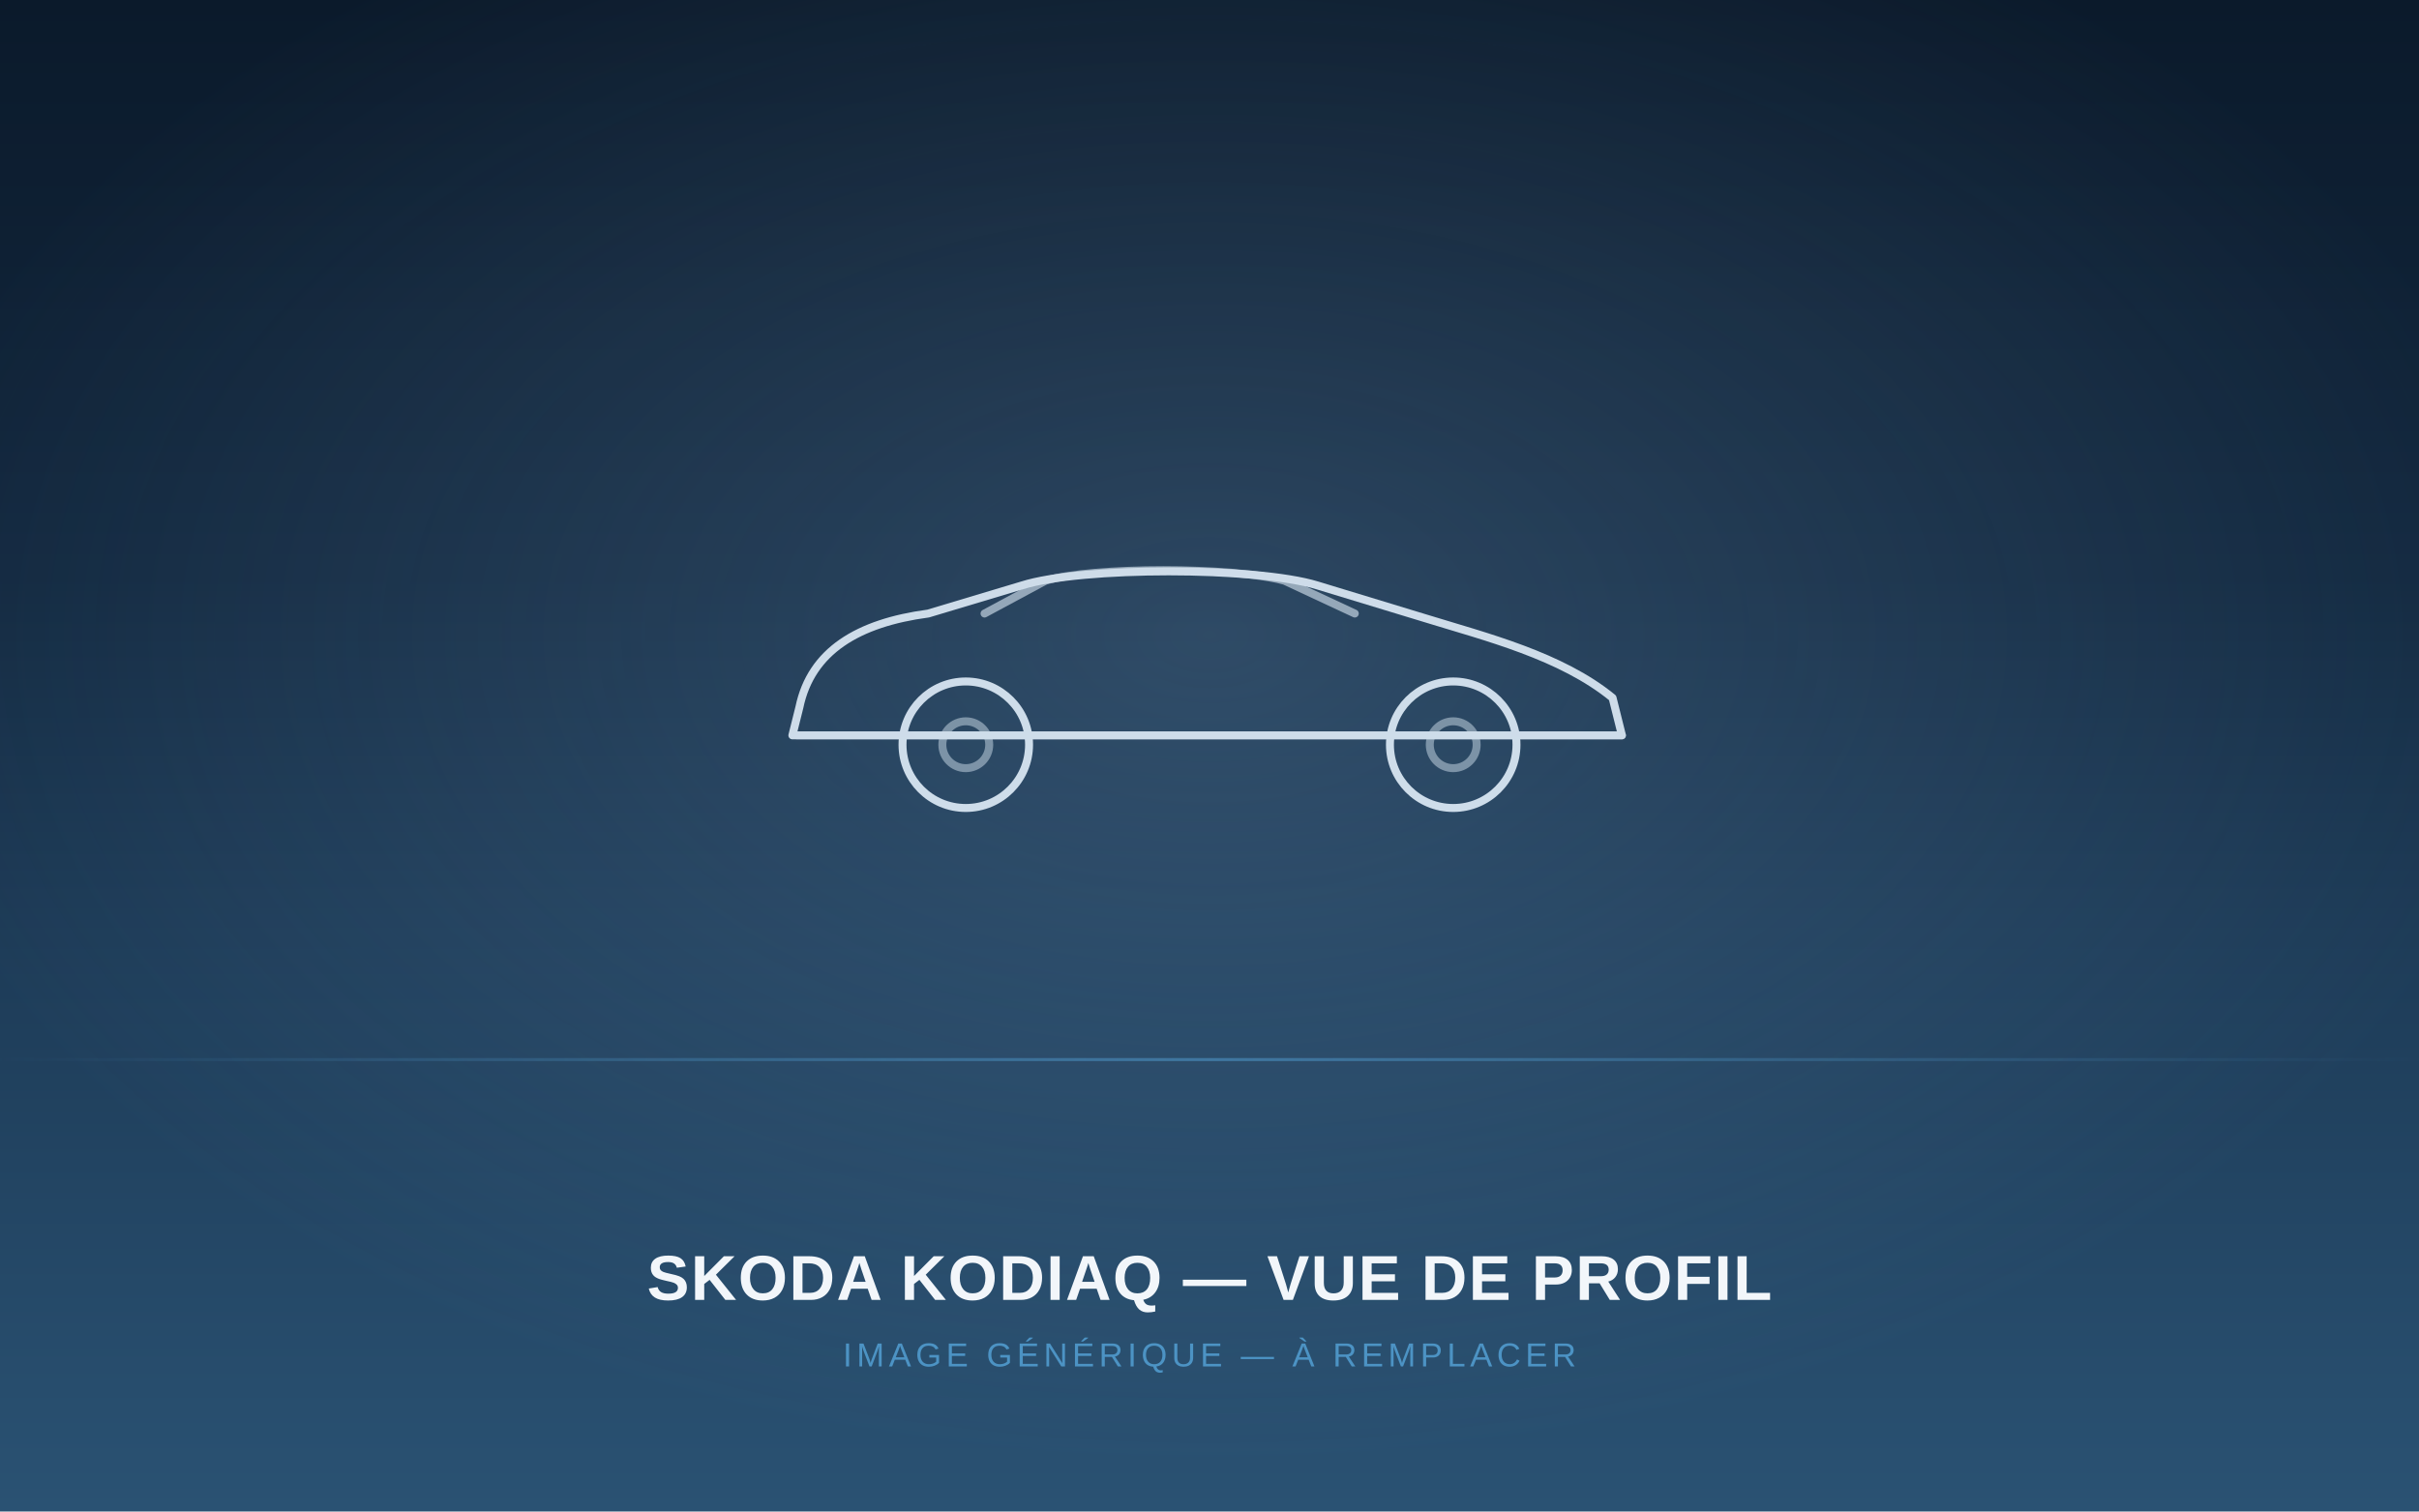
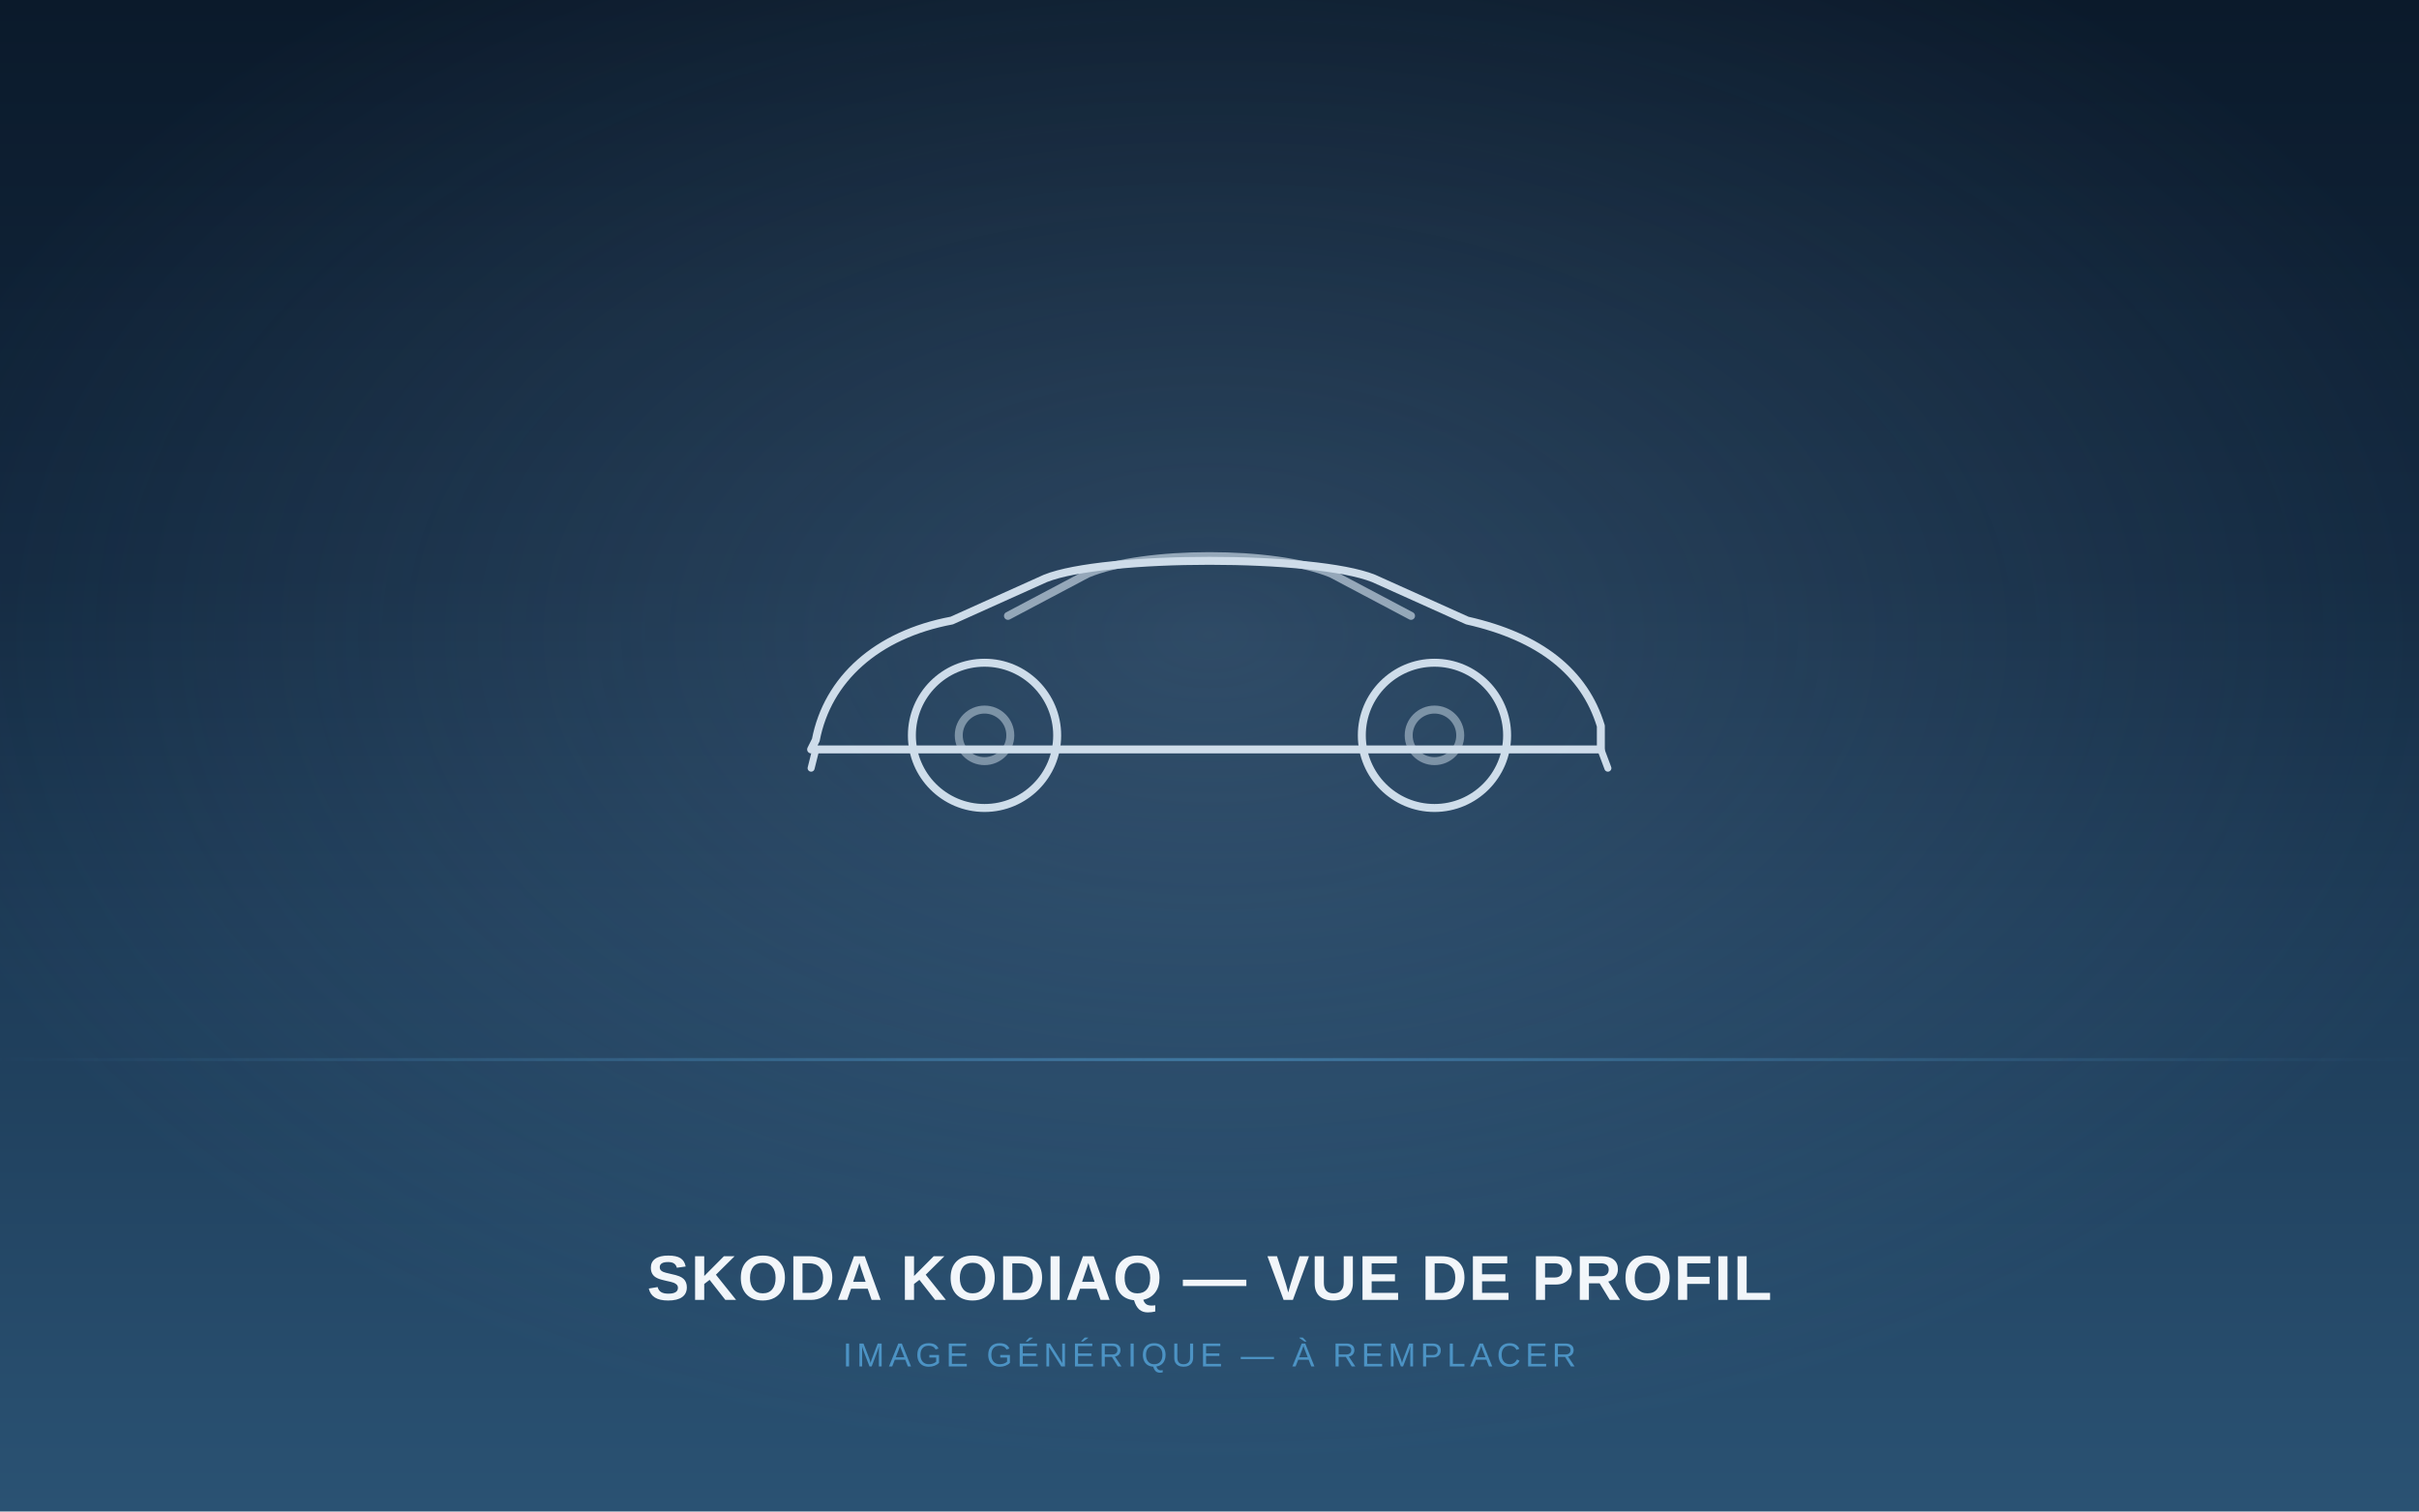
<svg xmlns="http://www.w3.org/2000/svg" width="1600" height="1000" viewBox="0 0 1600 1000">
  <defs>
    <linearGradient id="bg" x1="0%" y1="0%" x2="0%" y2="100%">
      <stop offset="0%" stop-color="#0b1a2b" />
      <stop offset="38%" stop-color="#12283f" />
      <stop offset="62%" stop-color="#1d3b57" />
      <stop offset="100%" stop-color="#2a5273" />
    </linearGradient>
    <radialGradient id="glow" cx="50%" cy="42%" r="55%">
      <stop offset="0%" stop-color="#8cb9e1" stop-opacity="0.22" />
      <stop offset="100%" stop-color="#8cb9e1" stop-opacity="0" />
    </radialGradient>
    <linearGradient id="rule" x1="0%" y1="0%" x2="100%" y2="0%">
      <stop offset="0%" stop-color="#4c93c4" stop-opacity="0" />
      <stop offset="50%" stop-color="#4c93c4" stop-opacity="0.6" />
      <stop offset="100%" stop-color="#4c93c4" stop-opacity="0" />
    </linearGradient>
  </defs>
  <rect width="1600" height="1000" fill="url(#bg)" />
  <rect width="1600" height="1000" fill="url(#glow)" />
  <rect x="0" y="700" width="1600" height="2" fill="url(#rule)" />
  <g transform="translate(800, 440) scale(1.55)" fill="none" stroke="#dce9f5" stroke-width="3.4" stroke-linejoin="round" stroke-linecap="round" opacity="0.92">
-     <path d="M -175 18 C -170 -6 -150 -18 -120 -22 L -80 -34 C -55 -42 20 -42 46 -34 L 92 -20 C 118 -12 150 -4 172 14 L 176 30 L -178 30 Z" />
-     <path d="M -96 -22 L -70 -36 C -50 -42 10 -42 32 -36 L 62 -22" opacity="0.65" />
-     <line x1="-176" y1="30" x2="176" y2="30" opacity="0.5" />
-     <circle cx="-104" cy="34" r="27" />
-     <circle cx="104" cy="34" r="27" />
-     <circle cx="-104" cy="34" r="10" opacity="0.5" />
-     <circle cx="104" cy="34" r="10" opacity="0.5" />
+     <path d="M -168 32 C -163 6 -142 -13 -110 -19 L -70 -37 C -45 -47 45 -47 70 -37 L 110 -19 C 141 -12 160 3 167 26 L 167 36 L -170 36 Z" />
+     <path d="M -86 -21 L -52 -39 C -28 -49 28 -49 52 -39 L 86 -21" opacity="0.65" />
+     <circle cx="-96" cy="30" r="31" />
+     <circle cx="-96" cy="30" r="11" opacity="0.5" />
+     <circle cx="96" cy="30" r="31" />
+     <circle cx="96" cy="30" r="11" opacity="0.5" />
+     <path d="M -168 36 L -170 44 M 167 36 L 170 44" stroke-width="3" />
  </g>
  <text x="50%" y="860" text-anchor="middle" font-family="Arial, Helvetica, sans-serif" font-weight="700" font-size="42" fill="#f2f6fa" letter-spacing="1">SKODA KODIAQ — VUE DE PROFIL</text>
  <text x="50%" y="904" text-anchor="middle" font-family="Arial, Helvetica, sans-serif" font-size="22" fill="#4c93c4" letter-spacing="3">IMAGE GÉNÉRIQUE — À REMPLACER</text>
</svg>
